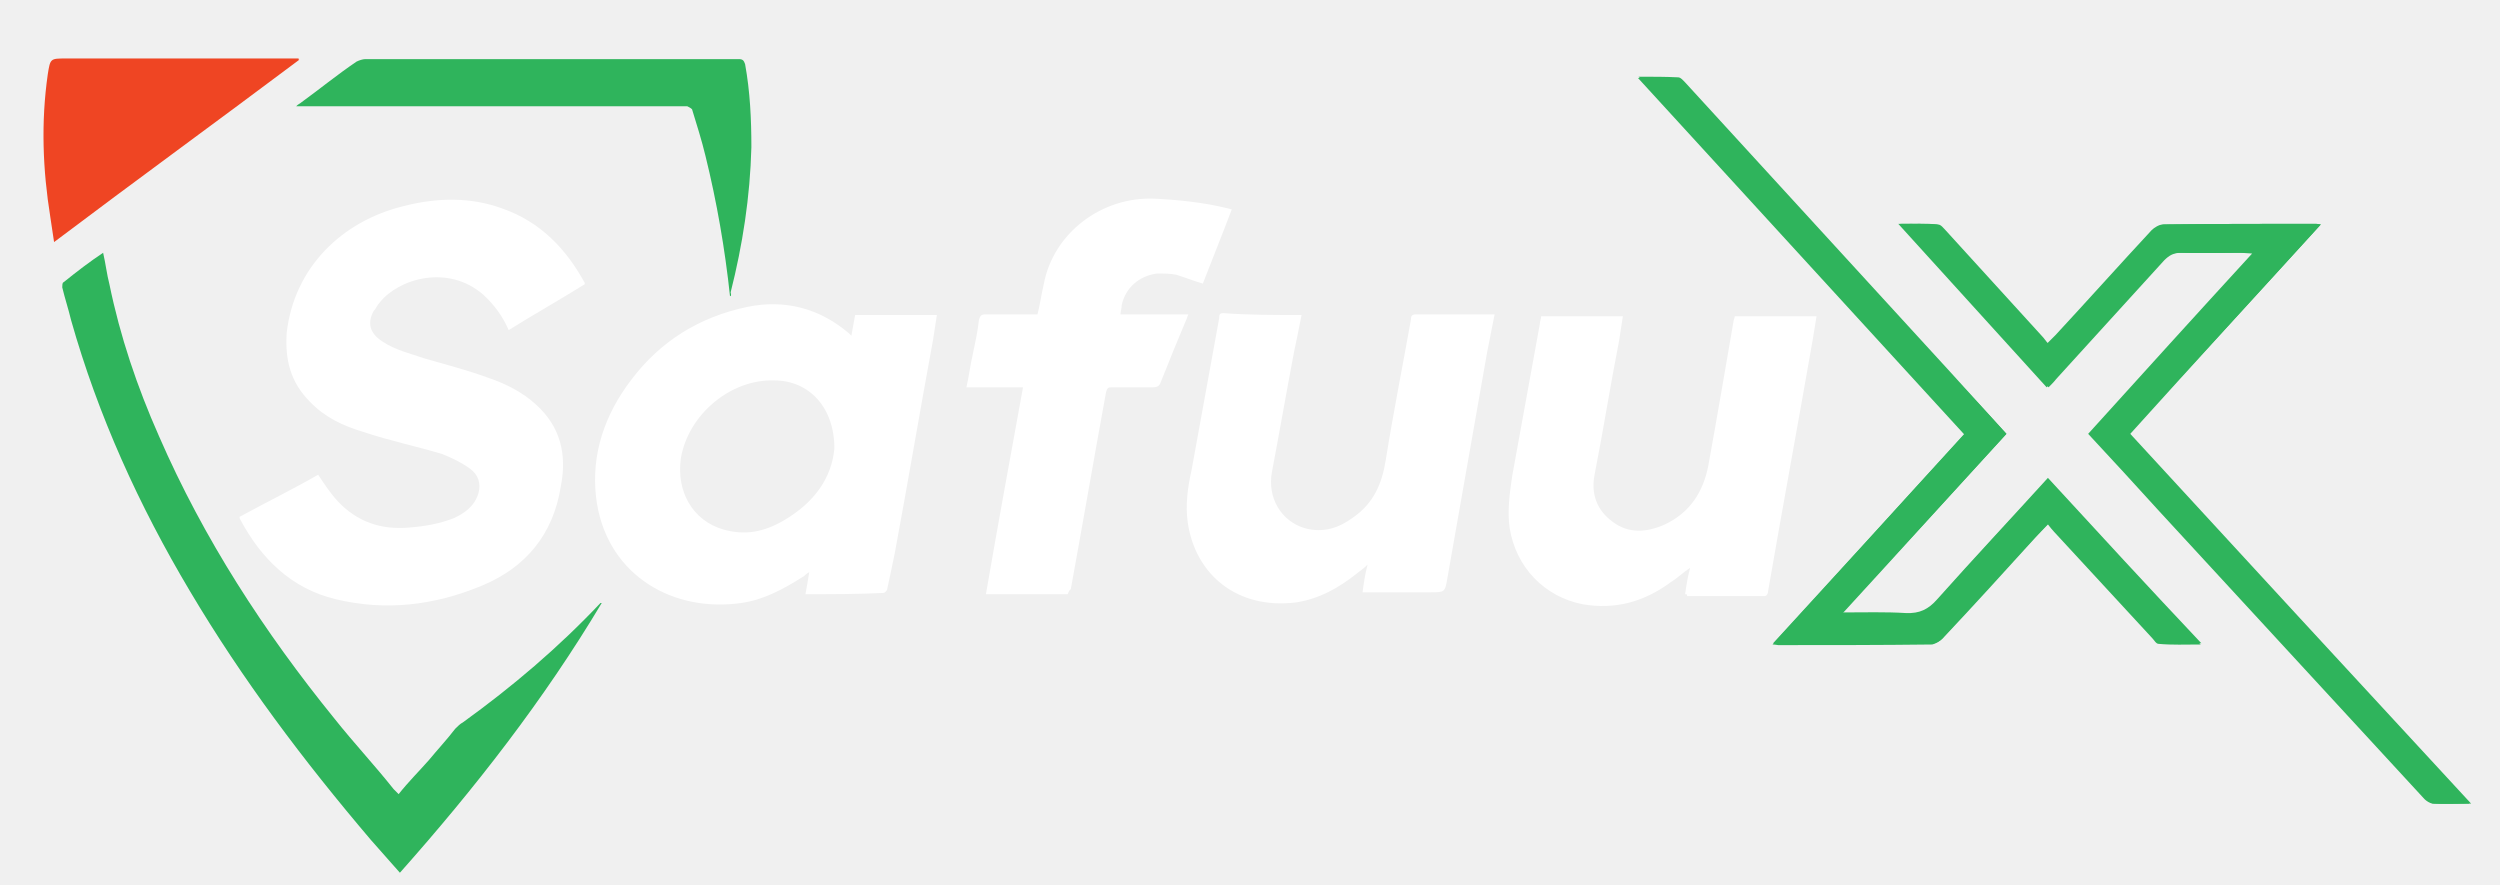
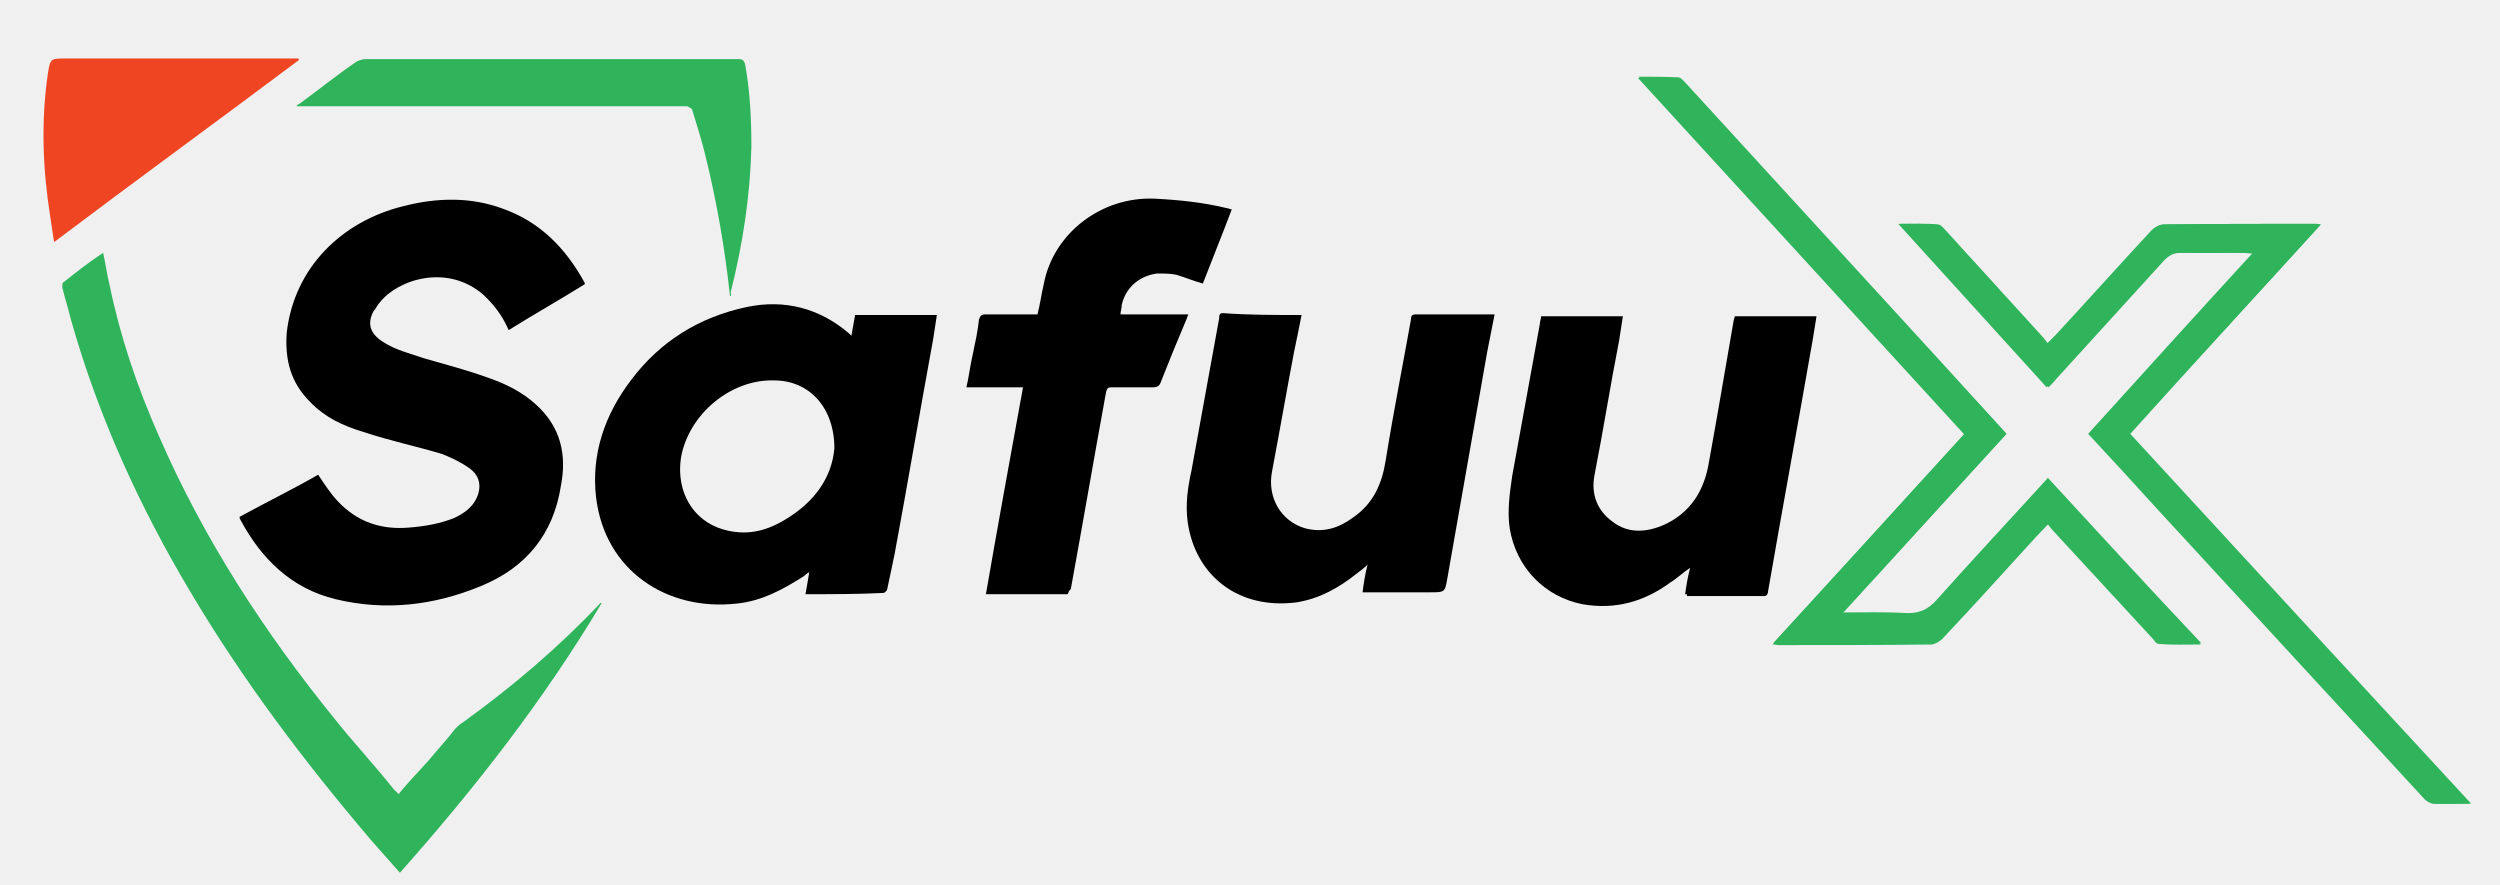
<svg xmlns="http://www.w3.org/2000/svg" version="1.1" id="Layer_1" x="0px" y="0px" viewBox="0 0 397.6 140.7" style="enable-background:new 0 0 397.6 140.7;" xml:space="preserve">
  <style type="text/css">
	.st0{fill:#2FB45C;}
- 	.st1{fill:#FFFFFF;}
+ 	.st1{fill:#000;}
	.st2{fill:#EF4523;}
</style>
  <g id="YCkq5k_00000106109057474862998320000005429659234471322553_">
    <g>
      <path class="st0" d="M319.1,69c-3-3.3-5.9-6.5-8.8-9.7c-14.1-15.4-28.2-30.8-42.3-46.2c-0.3-0.3-0.7-0.8-1.1-0.8    c-2-0.1-3.9-0.1-6.3-0.1c17.4,19,34.7,37.8,51.9,56.7c-10.2,11.2-20.3,22.3-30.5,33.4c0.5,0.1,0.7,0.1,0.9,0.1    c8.2,0,16.4,0,24.5-0.1c0.6,0,1.4-0.5,1.7-1c4.9-5.3,9.7-10.7,14.7-16c0.6-0.6,1.2-1.3,2-2.1c0.4,0.5,0.6,0.8,1,1.2    c5.2,5.6,10.3,11.3,15.6,16.9c0.3,0.3,0.7,0.9,1,0.9c2.1,0.1,4.2,0.1,6.7,0.1c-8.4-8.9-16.4-17.6-24.4-26.3    c-5.9,6.5-11.8,12.8-17.6,19.3c-1.4,1.6-2.8,2.3-5,2.2c-3.2-0.2-6.5-0.1-10.1-0.1C301.8,87.9,310.4,78.5,319.1,69z M369.1,35.7    c-0.5-0.1-0.8-0.1-1-0.1c-8.1,0-16.1,0-24.1,0.1c-0.6,0-1.4,0.5-1.8,0.9c-5.2,5.6-10.2,11.2-15.3,16.7c-0.4,0.4-0.8,0.8-1.4,1.4    c-0.4-0.5-0.6-0.9-1-1.2c-5.1-5.6-10.2-11.2-15.3-16.8c-0.4-0.4-0.8-1-1.3-1c-1.9-0.1-3.7-0.1-6-0.1c8,8.8,15.8,17.4,23.6,26    c0.5-0.5,0.9-0.9,1.2-1.3c5.7-6.3,11.5-12.6,17.2-18.9c0.8-0.8,1.5-1.2,2.7-1.2c3.2,0.1,6.5,0,9.7,0c0.5,0,1,0.1,1.9,0.1    c-8.9,9.7-17.5,19.2-26.1,28.7c3.8,4.1,7.6,8.2,11.3,12.3c14.1,15.3,28.2,30.6,42.2,45.8c0.3,0.3,0.8,0.6,1.2,0.7    c1.9,0.1,3.7,0,5.9,0C374.5,108,356.5,88.5,338.5,69C348.9,57.8,358.9,46.9,369.1,35.7z" />
      <path class="st0" d="M319.1,69c-8.7,9.5-17.2,18.9-26.1,28.6c3.6,0,6.8-0.1,10.1,0.1c2.2,0.1,3.6-0.6,5-2.2    c5.7-6.5,11.6-12.8,17.6-19.3c8,8.7,16,17.4,24.3,26.3c-2.5,0-4.5,0.1-6.7-0.1c-0.4,0-0.7-0.6-1-0.9c-5.2-5.6-10.4-11.3-15.6-16.9    c-0.3-0.3-0.6-0.7-1-1.2c-0.8,0.8-1.4,1.5-2,2.1c-4.9,5.4-9.7,10.7-14.7,16c-0.5,0.5-1.2,0.9-1.7,1c-8.2,0.1-16.4,0.1-24.5,0.1    c-0.2,0-0.4-0.1-0.9-0.1c10.3-11.2,20.3-22.3,30.5-33.4c-17.2-18.8-34.4-37.6-51.9-56.7c2.3,0,4.3-0.1,6.3,0.1    c0.4,0,0.8,0.5,1.1,0.8c14.1,15.4,28.2,30.8,42.3,46.2C313.2,62.5,316.1,65.7,319.1,69z" />
      <path class="st0" d="M369.1,35.7c-10.2,11.2-20.2,22.1-30.3,33.3c18,19.6,36,39.1,54.2,58.8c-2.3,0-4.1,0.1-5.9,0    c-0.4,0-0.8-0.4-1.2-0.7c-14.1-15.3-28.2-30.5-42.2-45.8c-3.7-4.1-7.5-8.1-11.3-12.3c8.7-9.5,17.2-18.9,26.1-28.7    c-0.9-0.1-1.4-0.1-1.9-0.1c-3.2,0-6.5,0.1-9.7,0c-1.2,0-1.9,0.4-2.7,1.2c-5.7,6.3-11.5,12.6-17.2,18.9c-0.3,0.4-0.7,0.8-1.2,1.3    c-7.8-8.7-15.6-17.2-23.6-26c2.2,0,4.1-0.1,6,0.1c0.5,0,0.9,0.6,1.3,1c5.1,5.6,10.2,11.2,15.3,16.8c0.3,0.3,0.6,0.8,1,1.2    c0.6-0.6,1-1,1.4-1.4c5.1-5.6,10.2-11.2,15.3-16.7c0.5-0.5,1.2-0.9,1.8-0.9c8.1-0.1,16.1-0.1,24.1-0.1    C368.3,35.6,368.6,35.6,369.1,35.7z" />
    </g>
  </g>
  <g>
    <g>
      <path class="st1" d="M38.1,82.2c4.2-2.3,8.5-4.4,12.5-6.7c1,1.5,1.9,2.9,3.1,4.2c3.1,3.3,6.9,4.6,11.4,4.2    c2.5-0.2,4.8-0.6,7.1-1.5c1.7-0.8,3.3-1.9,3.9-4c0.4-1.5,0-2.9-1.4-3.9s-2.9-1.7-4.4-2.3c-4-1.2-8.3-2.1-12.5-3.5    c-3.3-1-6.1-2.3-8.5-4.8c-3.1-3.1-4-6.7-3.7-11c1.2-10.4,8.8-17.7,18.5-20.1c5.4-1.4,10.8-1.5,15.9,0.4c5.9,2.1,10,6.3,13,11.8    v0.2c-4,2.5-8.1,4.8-12.1,7.3c-1-2.3-2.3-4-4-5.6c-5.7-5-13.6-2.5-16.5,1.2c-0.4,0.4-0.6,1-1,1.4c-1,1.9-0.6,3.5,1.4,4.8    c2.1,1.4,4.4,1.9,6.7,2.7c3.5,1,6.9,1.9,10.2,3.1c2.9,1,5.4,2.3,7.5,4.2c3.9,3.5,5,7.9,4,13c-1.2,7.7-5.6,13-12.7,15.9    c-7.5,3.1-15.2,4-23.1,2.1c-7.1-1.7-11.9-6.5-15.2-12.7C38.1,82.4,38.1,82.4,38.1,82.2z" />
      <path class="st1" d="M128.1,94.5c0.2-1.2,0.4-2.1,0.6-3.5c-0.4,0.2-0.6,0.4-0.8,0.6c-3.3,2.1-6.7,4-10.8,4.4    c-11,1.2-20.9-5.2-22.3-16.9c-0.8-6.9,1.4-13.2,5.6-18.7c4.6-6.1,10.8-10,18.5-11.6c5.9-1.2,11.4,0.2,16.1,4.2    c0.2,0.2,0.2,0.2,0.4,0.4c0.2-1.2,0.4-2.1,0.6-3.3c4.4,0,8.7,0,13,0c-0.2,1.4-0.4,2.5-0.6,3.9c-2.1,11.4-4,22.7-6.1,34    c-0.4,1.9-0.8,3.9-1.2,5.7c0,0.2-0.4,0.6-0.6,0.6C136.5,94.5,132.5,94.5,128.1,94.5z M132.7,71.3c0-6.5-4-10.8-9.6-10.8    c-6.9-0.2-13.6,5.4-14.8,12.3c-0.8,5.4,1.9,10,6.7,11.4c3.5,1,6.5,0.4,9.6-1.4C129.6,79.9,132.3,75.9,132.7,71.3z" />
      <path class="st1" d="M207,50.1c-0.4,2.1-0.8,4-1.2,5.9c-1.2,6.3-2.3,12.7-3.5,19c-0.8,4.2,1.5,7.9,5.2,9c2.9,0.8,5.4,0,7.7-1.7    c3.3-2.3,4.6-5.4,5.2-9.2c1.2-7.5,2.7-15,4-22.3c0-0.6,0.2-0.8,0.8-0.8c4,0,7.9,0,11.9,0c0.2,0,0.2,0,0.6,0    c-0.4,2.1-0.8,4-1.2,6.1c-2.1,11.9-4.2,23.8-6.3,35.8c-0.4,2.3-0.4,2.3-2.7,2.3c-3.3,0-6.3,0-9.6,0c-0.4,0-0.6,0-1.2,0    c0.2-1.5,0.4-2.9,0.8-4.4c-0.6,0.6-1.2,1-1.7,1.4c-2.9,2.3-5.9,4-9.6,4.6c-9.4,1.2-16.1-4.4-17.3-12.7c-0.4-2.9,0-5.6,0.6-8.3    c1.5-8.1,2.9-16.1,4.4-24.2c0-0.4,0-0.8,0.6-0.8C198.6,50.1,202.7,50.1,207,50.1z" />
      <path class="st1" d="M268,94.5c0.2-1.4,0.4-2.7,0.8-4.2c-1.2,0.8-2.1,1.7-3.1,2.3c-4.2,3.1-8.8,4.4-14,3.5    c-6.1-1.2-10.6-5.9-11.6-12.1c-0.4-2.7,0-5.6,0.4-8.3c1.5-8.1,2.9-16.1,4.4-24.2c0-0.4,0.2-0.8,0.2-1.2c4.2,0,8.7,0,13,0    c-0.2,1.4-0.4,2.5-0.6,3.9c-1.4,7.1-2.5,14.2-3.9,21.3c-0.6,3.1,0.4,5.7,2.9,7.5c2.5,1.9,5.4,1.7,8.3,0.4c4-1.9,6.1-5.2,6.9-9.4    c1.4-7.7,2.7-15.4,4-22.9c0-0.2,0.2-0.6,0.2-0.8c4.2,0,8.7,0,13,0c-0.2,1.2-0.4,2.5-0.6,3.7c-2.3,13.2-4.8,26.7-7.1,40    c0,0.4-0.2,0.8-0.6,0.8c-4,0-8.3,0-12.3,0C268.4,94.5,268.2,94.5,268,94.5z" />
      <path class="st1" d="M169.8,94.5c-4.4,0-8.7,0-13,0c1.9-11,3.9-21.9,5.9-32.9c-3.1,0-5.9,0-9,0c0.4-1.7,0.6-3.5,1-5.2    c0.4-1.9,0.8-3.7,1-5.6c0.2-0.6,0.4-0.8,1-0.8c2.5,0,4.8,0,7.3,0c0.4,0,0.6,0,1,0c0.4-1.5,0.6-3.1,1-4.8c1.5-8.1,9.2-14,17.7-13.6    c3.9,0.2,7.7,0.6,11.4,1.5c0.2,0,0.6,0.2,0.8,0.2c-1.5,4-3.1,7.9-4.6,11.8c-1.4-0.4-2.9-1-4.2-1.4c-1-0.2-1.9-0.2-3.1-0.2    c-2.9,0.4-5,2.3-5.6,5c0,0.6-0.2,1-0.2,1.5c3.7,0,7.1,0,10.8,0c-0.2,0.4-0.2,0.6-0.4,1c-1.4,3.3-2.7,6.5-4,9.8    c-0.2,0.6-0.6,0.8-1.2,0.8c-2.1,0-4.4,0-6.5,0c-0.6,0-0.8,0-1,0.8c-1.9,10.4-3.7,20.9-5.6,31.3C170,93.9,170,94.1,169.8,94.5z" />
      <path class="st0" d="M16.4,40.2c0.4,1.7,0.6,3.5,1,5c1.7,8.3,4.4,16.3,7.9,24.2c7.1,16.3,16.7,31.1,27.9,44.9    c3.1,3.9,6.3,7.3,9.4,11.2c0.2,0.2,0.4,0.4,0.8,0.8c1.5-1.9,3.3-3.7,4.8-5.4c1.4-1.7,2.9-3.3,4.2-5c0.4-0.4,0.8-0.8,1.2-1    c7.9-5.7,15.2-11.9,21.9-19h0.2c-9.2,15.4-20.1,29.4-32.1,42.9c-1.5-1.7-3.1-3.5-4.6-5.2C48.2,120.9,38.5,108,30.2,94    c-8.1-13.6-14.6-27.9-18.9-43.1c-0.4-1.7-1-3.5-1.4-5.2c0-0.2,0-0.8,0.2-0.8C12.2,43.2,14.3,41.6,16.4,40.2z" />
      <path class="st0" d="M116.1,47.1c-0.8-7.5-2.1-15-3.9-22.3c-0.6-2.5-1.4-5-2.1-7.3c0-0.2-0.4-0.4-0.8-0.6c-0.2,0-0.4,0-0.8,0    c-20,0-40.2,0-60.2,0c-0.4,0-0.6,0-1.2,0c0.4-0.4,0.6-0.4,0.8-0.6c2.9-2.1,5.7-4.4,8.8-6.5c0.4-0.2,1-0.4,1.4-0.4    c19.8,0,39.6,0,59.4,0c0.6,0,0.8,0.2,1,0.8c0.8,4.4,1,8.8,1,13.2c-0.2,7.9-1.4,15.6-3.3,23.1C116.3,46.9,116.3,47.1,116.1,47.1z" />
      <path class="st2" d="M47.6,9.5c-12.8,9.6-26,19.2-39,29c-0.2-1.4-0.4-2.7-0.6-4c-1.2-7.5-1.5-15-0.4-22.7C8,9.3,8,9.3,10.5,9.3    c12.1,0,24,0,36.2,0c0.2,0,0.6,0,0.8,0C47.4,9.5,47.6,9.5,47.6,9.5z" />
    </g>
  </g>
</svg>
